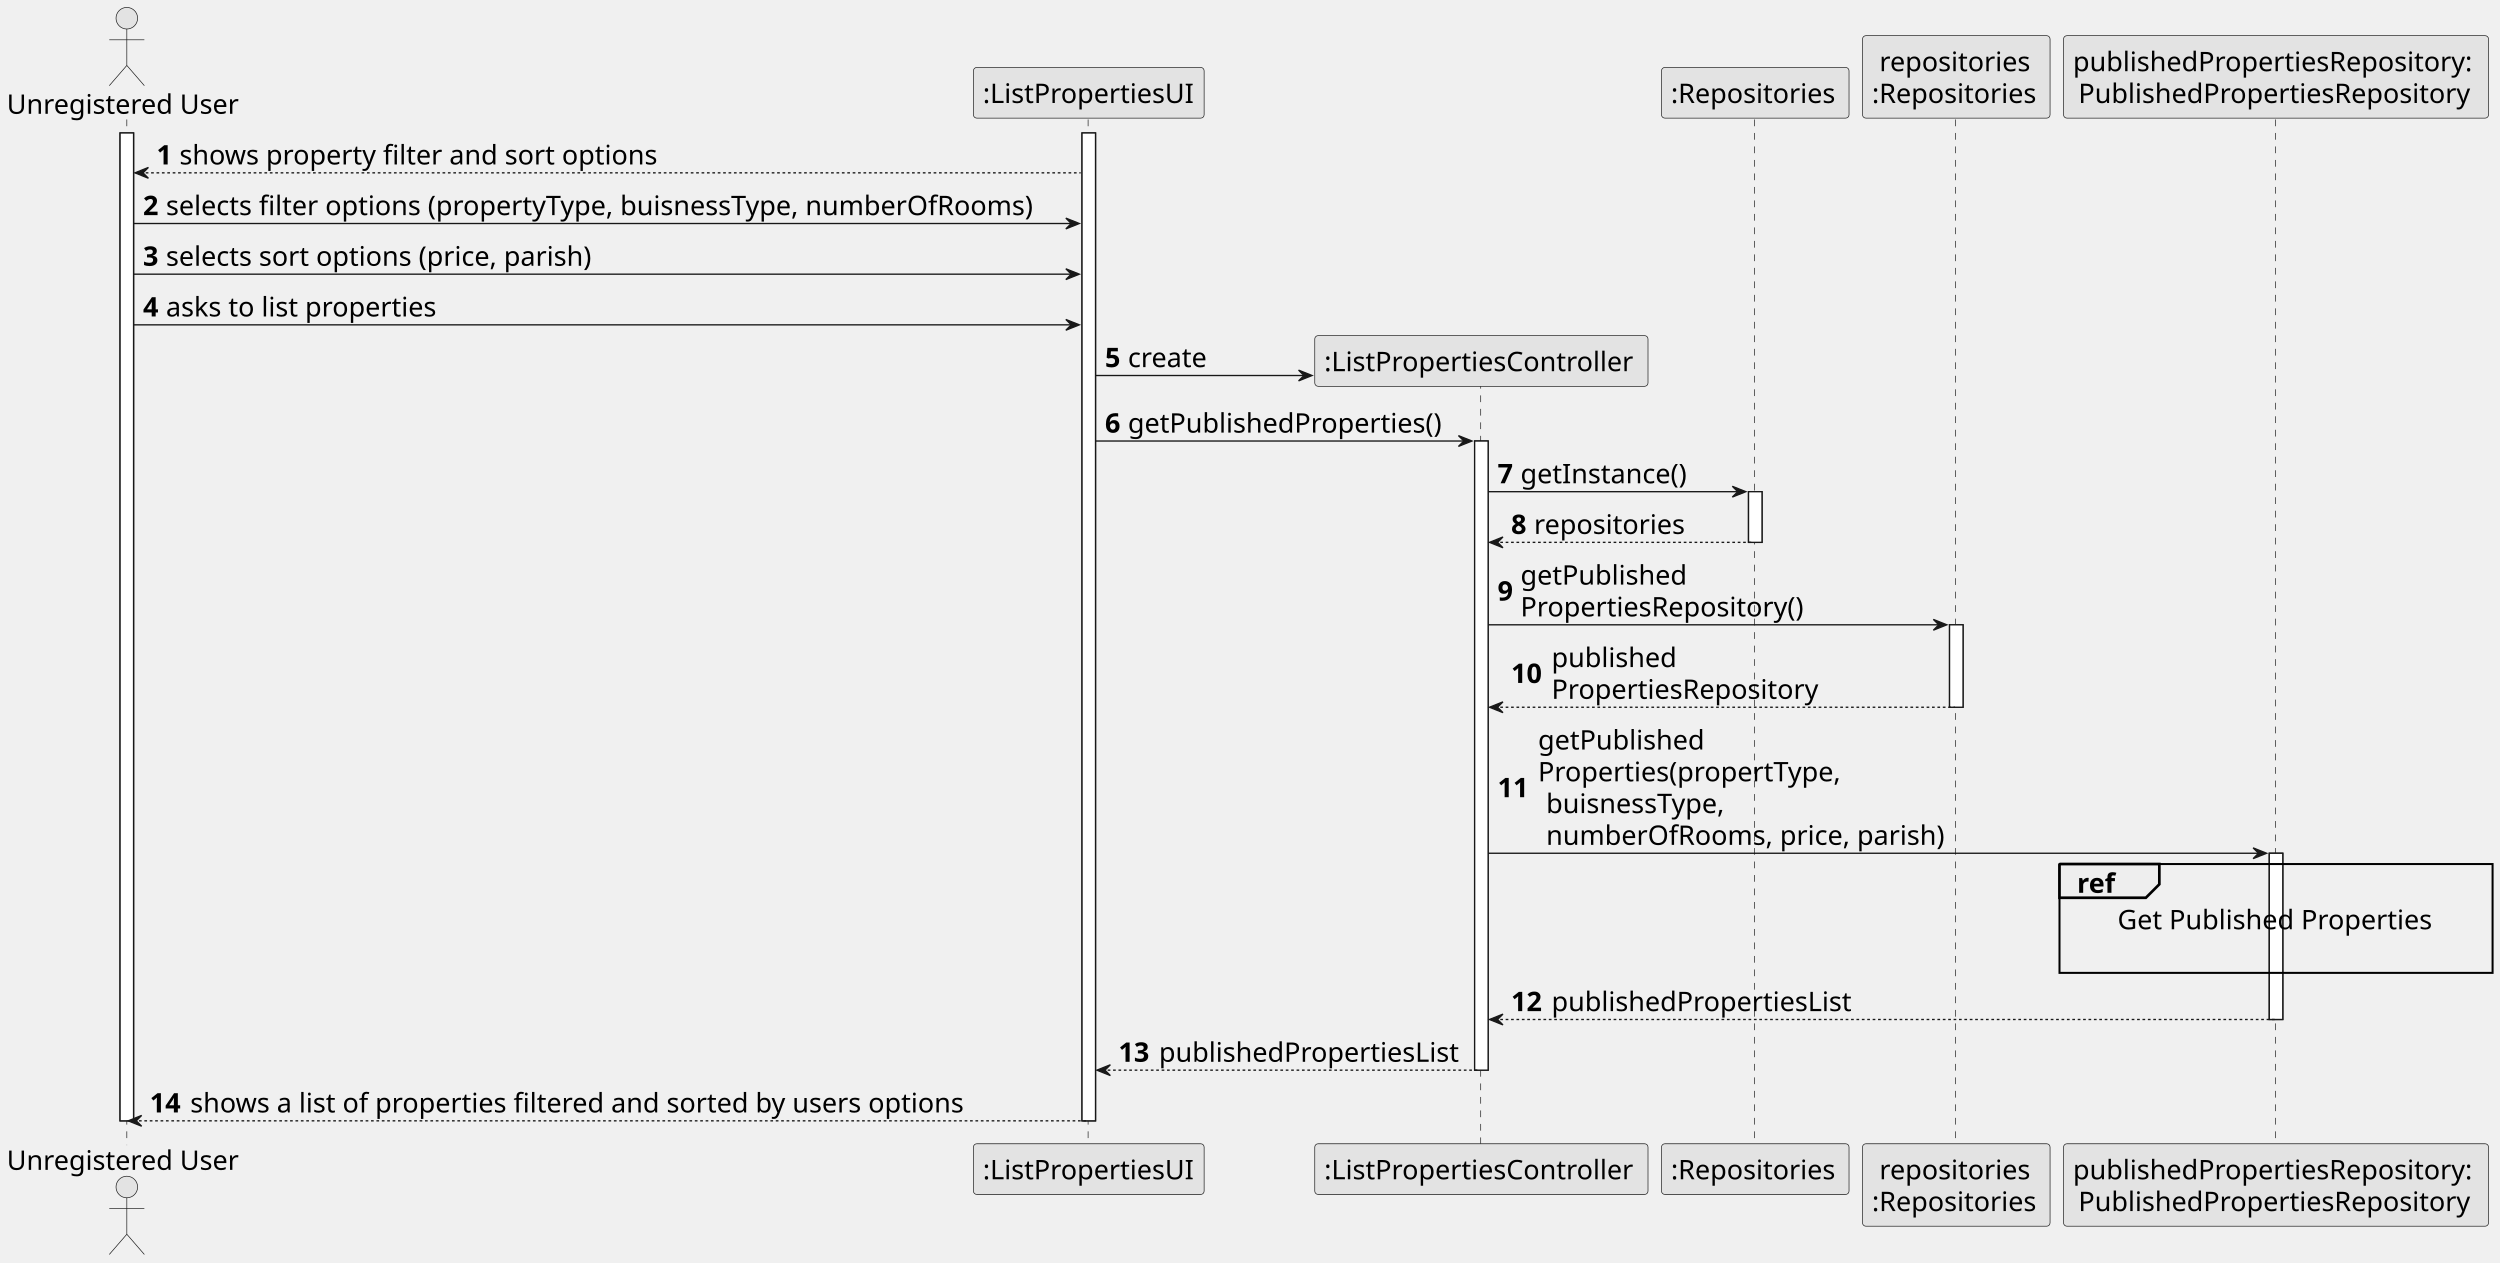
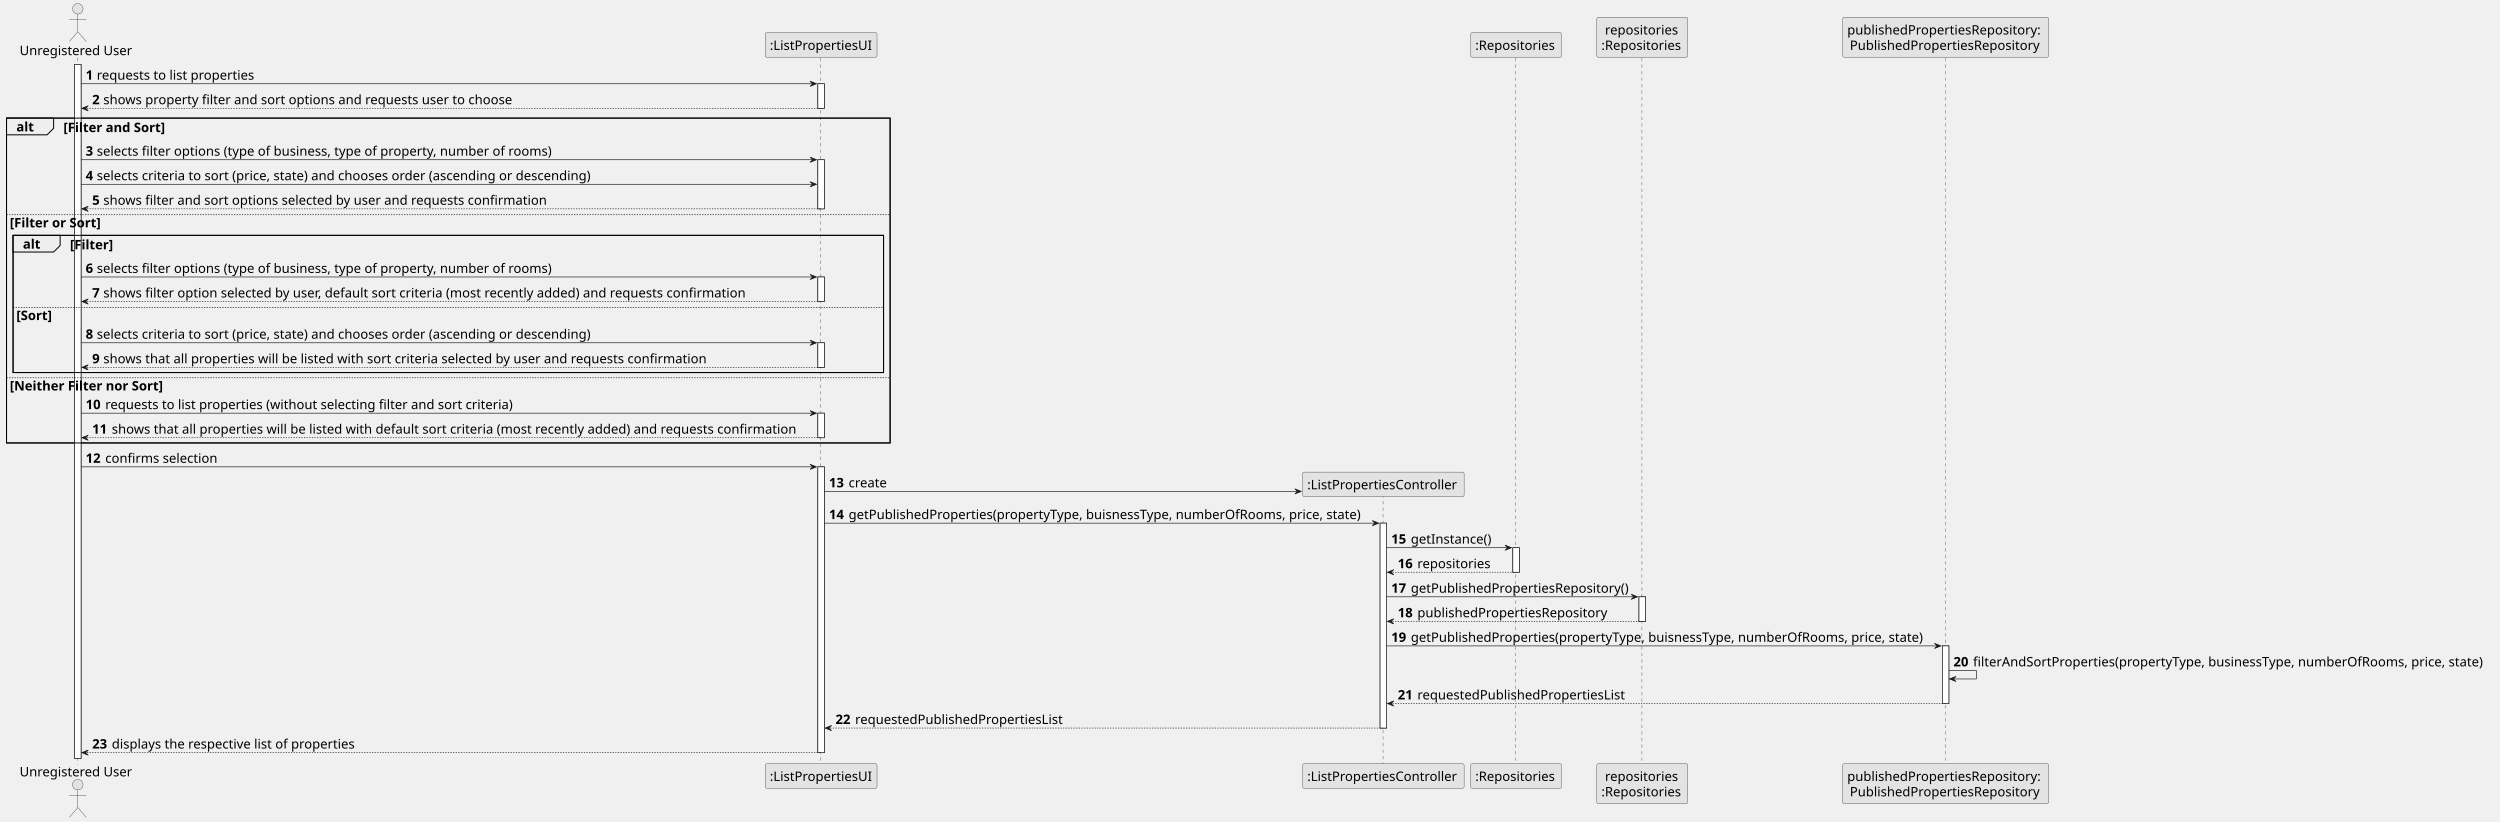
- <svg xmlns="http://www.w3.org/2000/svg" contentStyleType="text/css" height="936px" preserveAspectRatio="none" style="width:1853px;height:936px;background:#FFFFFF;" version="1.1" viewBox="0 0 1853 936" width="1853px" zoomAndPan="magnify">
+ <svg xmlns="http://www.w3.org/2000/svg" contentStyleType="text/css" height="1257px" preserveAspectRatio="none" style="width:3824px;height:1257px;background:#FFFFFF;" version="1.1" viewBox="0 0 3824 1257" width="3824px" zoomAndPan="magnify">
  <defs />
  <g>
-     <rect fill="#FFFFFF" height="732.203" style="stroke:#181818;stroke-width:1.0;" width="10" x="89" y="98.555" />
-     <rect fill="#FFFFFF" height="732.203" style="stroke:#181818;stroke-width:1.0;" width="10" x="802" y="98.555" />
-     <rect fill="#FFFFFF" height="466.32" style="stroke:#181818;stroke-width:1.0;" width="10" x="1093" y="326.883" />
-     <rect fill="#FFFFFF" height="37.555" style="stroke:#181818;stroke-width:1.0;" width="10" x="1296" y="364.438" />
-     <rect fill="#FFFFFF" height="61.109" style="stroke:#181818;stroke-width:1.0;" width="10" x="1445" y="463.102" />
-     <rect fill="#FFFFFF" height="123.219" style="stroke:#181818;stroke-width:1.0;" width="10" x="1682" y="632.43" />
-     <line style="stroke:#181818;stroke-width:0.5;stroke-dasharray:5.0,5.0;" x1="94" x2="94" y1="88.555" y2="848.758" />
-     <line style="stroke:#181818;stroke-width:0.5;stroke-dasharray:5.0,5.0;" x1="806.5" x2="806.5" y1="88.555" y2="848.758" />
-     <line style="stroke:#181818;stroke-width:0.5;stroke-dasharray:5.0,5.0;" x1="1097.5" x2="1097.5" y1="283.051" y2="848.758" />
-     <line style="stroke:#181818;stroke-width:0.5;stroke-dasharray:5.0,5.0;" x1="1300.5" x2="1300.5" y1="88.555" y2="848.758" />
-     <line style="stroke:#181818;stroke-width:0.5;stroke-dasharray:5.0,5.0;" x1="1449.5" x2="1449.5" y1="88.555" y2="848.758" />
-     <line style="stroke:#181818;stroke-width:0.5;stroke-dasharray:5.0,5.0;" x1="1686.5" x2="1686.5" y1="88.555" y2="848.758" />
-     <text fill="#000000" font-family="sans-serif" font-size="20" lengthAdjust="spacing" textLength="172" x="5" y="84.336">Unregistered User</text>
-     <ellipse cx="94" cy="13.5" fill="#E3E3E3" rx="8" ry="8" style="stroke:#181818;stroke-width:0.5;" />
-     <path d="M94,21.5 L94,48.5 M81,29.5 L107,29.5 M94,48.5 L81,63.5 M94,48.5 L107,63.5 " fill="none" style="stroke:#181818;stroke-width:0.5;" />
-     <text fill="#000000" font-family="sans-serif" font-size="20" lengthAdjust="spacing" textLength="172" x="5" y="867.094">Unregistered User</text>
-     <ellipse cx="94" cy="879.812" fill="#E3E3E3" rx="8" ry="8" style="stroke:#181818;stroke-width:0.5;" />
-     <path d="M94,887.812 L94,914.812 M81,895.812 L107,895.812 M94,914.812 L81,929.812 M94,914.812 L107,929.812 " fill="none" style="stroke:#181818;stroke-width:0.5;" />
-     <rect fill="#E3E3E3" height="37.555" rx="2.5" ry="2.5" style="stroke:#181818;stroke-width:0.5;" width="171" x="721.5" y="50" />
-     <text fill="#000000" font-family="sans-serif" font-size="20" lengthAdjust="spacing" textLength="157" x="728.5" y="76.336">:ListPropertiesUI</text>
-     <rect fill="#E3E3E3" height="37.555" rx="2.5" ry="2.5" style="stroke:#181818;stroke-width:0.5;" width="171" x="721.5" y="847.758" />
-     <text fill="#000000" font-family="sans-serif" font-size="20" lengthAdjust="spacing" textLength="157" x="728.5" y="874.094">:ListPropertiesUI</text>
-     <rect fill="#E3E3E3" height="37.555" rx="2.5" ry="2.5" style="stroke:#181818;stroke-width:0.5;" width="247" x="974.5" y="847.758" />
-     <text fill="#000000" font-family="sans-serif" font-size="20" lengthAdjust="spacing" textLength="233" x="981.5" y="874.094">:ListPropertiesController</text>
-     <rect fill="#E3E3E3" height="37.555" rx="2.5" ry="2.5" style="stroke:#181818;stroke-width:0.5;" width="139" x="1231.5" y="50" />
-     <text fill="#000000" font-family="sans-serif" font-size="20" lengthAdjust="spacing" textLength="125" x="1238.5" y="76.336">:Repositories</text>
-     <rect fill="#E3E3E3" height="37.555" rx="2.5" ry="2.5" style="stroke:#181818;stroke-width:0.5;" width="139" x="1231.5" y="847.758" />
-     <text fill="#000000" font-family="sans-serif" font-size="20" lengthAdjust="spacing" textLength="125" x="1238.5" y="874.094">:Repositories</text>
-     <rect fill="#E3E3E3" height="61.109" rx="2.5" ry="2.5" style="stroke:#181818;stroke-width:0.5;" width="139" x="1380.5" y="26.445" />
-     <text fill="#000000" font-family="sans-serif" font-size="20" lengthAdjust="spacing" textLength="114" x="1393" y="52.781">repositories</text>
-     <text fill="#000000" font-family="sans-serif" font-size="20" lengthAdjust="spacing" textLength="125" x="1387.5" y="76.336">:Repositories</text>
-     <rect fill="#E3E3E3" height="61.109" rx="2.5" ry="2.5" style="stroke:#181818;stroke-width:0.5;" width="139" x="1380.5" y="847.758" />
-     <text fill="#000000" font-family="sans-serif" font-size="20" lengthAdjust="spacing" textLength="114" x="1393" y="874.094">repositories</text>
-     <text fill="#000000" font-family="sans-serif" font-size="20" lengthAdjust="spacing" textLength="125" x="1387.5" y="897.648">:Repositories</text>
-     <rect fill="#E3E3E3" height="61.109" rx="2.5" ry="2.5" style="stroke:#181818;stroke-width:0.5;" width="315" x="1529.5" y="26.445" />
-     <text fill="#000000" font-family="sans-serif" font-size="20" lengthAdjust="spacing" textLength="301" x="1536.5" y="52.781">publishedPropertiesRepository:</text>
-     <text fill="#000000" font-family="sans-serif" font-size="20" lengthAdjust="spacing" textLength="293" x="1540.5" y="76.336">PublishedPropertiesRepository</text>
-     <rect fill="#E3E3E3" height="61.109" rx="2.5" ry="2.5" style="stroke:#181818;stroke-width:0.5;" width="315" x="1529.5" y="847.758" />
-     <text fill="#000000" font-family="sans-serif" font-size="20" lengthAdjust="spacing" textLength="301" x="1536.5" y="874.094">publishedPropertiesRepository:</text>
-     <text fill="#000000" font-family="sans-serif" font-size="20" lengthAdjust="spacing" textLength="293" x="1540.5" y="897.648">PublishedPropertiesRepository</text>
-     <rect fill="#FFFFFF" height="732.203" style="stroke:#181818;stroke-width:1.0;" width="10" x="89" y="98.555" />
-     <rect fill="#FFFFFF" height="732.203" style="stroke:#181818;stroke-width:1.0;" width="10" x="802" y="98.555" />
-     <rect fill="#FFFFFF" height="466.32" style="stroke:#181818;stroke-width:1.0;" width="10" x="1093" y="326.883" />
-     <rect fill="#FFFFFF" height="37.555" style="stroke:#181818;stroke-width:1.0;" width="10" x="1296" y="364.438" />
-     <rect fill="#FFFFFF" height="61.109" style="stroke:#181818;stroke-width:1.0;" width="10" x="1445" y="463.102" />
-     <rect fill="#FFFFFF" height="123.219" style="stroke:#181818;stroke-width:1.0;" width="10" x="1682" y="632.43" />
-     <polygon fill="#181818" points="110,124.109,100,128.109,110,132.109,106,128.109" style="stroke:#181818;stroke-width:1.0;" />
-     <line style="stroke:#181818;stroke-width:1.0;stroke-dasharray:2.0,2.0;" x1="104" x2="801" y1="128.109" y2="128.109" />
-     <text fill="#000000" font-family="sans-serif" font-size="20" font-weight="bold" lengthAdjust="spacing" textLength="13" x="116" y="121.891">1</text>
-     <text fill="#000000" font-family="sans-serif" font-size="20" lengthAdjust="spacing" textLength="361" x="133" y="121.891">shows property filter and sort options</text>
-     <polygon fill="#181818" points="790,161.664,800,165.664,790,169.664,794,165.664" style="stroke:#181818;stroke-width:1.0;" />
-     <line style="stroke:#181818;stroke-width:1.0;" x1="99" x2="796" y1="165.664" y2="165.664" />
-     <text fill="#000000" font-family="sans-serif" font-size="20" font-weight="bold" lengthAdjust="spacing" textLength="13" x="106" y="159.445">2</text>
-     <text fill="#000000" font-family="sans-serif" font-size="20" lengthAdjust="spacing" textLength="662" x="123" y="159.445">selects filter options (propertyType, buisnessType, numberOfRooms)</text>
-     <polygon fill="#181818" points="790,199.219,800,203.219,790,207.219,794,203.219" style="stroke:#181818;stroke-width:1.0;" />
-     <line style="stroke:#181818;stroke-width:1.0;" x1="99" x2="796" y1="203.219" y2="203.219" />
-     <text fill="#000000" font-family="sans-serif" font-size="20" font-weight="bold" lengthAdjust="spacing" textLength="13" x="106" y="197">3</text>
-     <text fill="#000000" font-family="sans-serif" font-size="20" lengthAdjust="spacing" textLength="326" x="123" y="197">selects sort options (price, parish)</text>
-     <polygon fill="#181818" points="790,236.773,800,240.773,790,244.773,794,240.773" style="stroke:#181818;stroke-width:1.0;" />
-     <line style="stroke:#181818;stroke-width:1.0;" x1="99" x2="796" y1="240.773" y2="240.773" />
-     <text fill="#000000" font-family="sans-serif" font-size="20" font-weight="bold" lengthAdjust="spacing" textLength="13" x="106" y="234.555">4</text>
-     <text fill="#000000" font-family="sans-serif" font-size="20" lengthAdjust="spacing" textLength="208" x="123" y="234.555">asks to list properties</text>
-     <polygon fill="#181818" points="962.5,274.328,972.5,278.328,962.5,282.328,966.5,278.328" style="stroke:#181818;stroke-width:1.0;" />
-     <line style="stroke:#181818;stroke-width:1.0;" x1="812" x2="968.5" y1="278.328" y2="278.328" />
-     <text fill="#000000" font-family="sans-serif" font-size="20" font-weight="bold" lengthAdjust="spacing" textLength="13" x="819" y="272.109">5</text>
-     <text fill="#000000" font-family="sans-serif" font-size="20" lengthAdjust="spacing" textLength="58" x="836" y="272.109">create</text>
-     <rect fill="#E3E3E3" height="37.555" rx="2.5" ry="2.5" style="stroke:#181818;stroke-width:0.5;" width="247" x="974.5" y="248.773" />
-     <text fill="#000000" font-family="sans-serif" font-size="20" lengthAdjust="spacing" textLength="233" x="981.5" y="275.109">:ListPropertiesController</text>
-     <polygon fill="#181818" points="1081,322.883,1091,326.883,1081,330.883,1085,326.883" style="stroke:#181818;stroke-width:1.0;" />
-     <line style="stroke:#181818;stroke-width:1.0;" x1="812" x2="1087" y1="326.883" y2="326.883" />
-     <text fill="#000000" font-family="sans-serif" font-size="20" font-weight="bold" lengthAdjust="spacing" textLength="13" x="819" y="320.664">6</text>
-     <text fill="#000000" font-family="sans-serif" font-size="20" lengthAdjust="spacing" textLength="235" x="836" y="320.664">getPublishedProperties()</text>
-     <polygon fill="#181818" points="1284,360.438,1294,364.438,1284,368.438,1288,364.438" style="stroke:#181818;stroke-width:1.0;" />
-     <line style="stroke:#181818;stroke-width:1.0;" x1="1103" x2="1290" y1="364.438" y2="364.438" />
-     <text fill="#000000" font-family="sans-serif" font-size="20" font-weight="bold" lengthAdjust="spacing" textLength="13" x="1110" y="358.219">7</text>
-     <text fill="#000000" font-family="sans-serif" font-size="20" lengthAdjust="spacing" textLength="123" x="1127" y="358.219">getInstance()</text>
-     <polygon fill="#181818" points="1114,397.992,1104,401.992,1114,405.992,1110,401.992" style="stroke:#181818;stroke-width:1.0;" />
-     <line style="stroke:#181818;stroke-width:1.0;stroke-dasharray:2.0,2.0;" x1="1108" x2="1300" y1="401.992" y2="401.992" />
-     <text fill="#000000" font-family="sans-serif" font-size="20" font-weight="bold" lengthAdjust="spacing" textLength="13" x="1120" y="395.773">8</text>
-     <text fill="#000000" font-family="sans-serif" font-size="20" lengthAdjust="spacing" textLength="114" x="1137" y="395.773">repositories</text>
-     <polygon fill="#181818" points="1433,459.102,1443,463.102,1433,467.102,1437,463.102" style="stroke:#181818;stroke-width:1.0;" />
-     <line style="stroke:#181818;stroke-width:1.0;" x1="1103" x2="1439" y1="463.102" y2="463.102" />
-     <text fill="#000000" font-family="sans-serif" font-size="20" font-weight="bold" lengthAdjust="spacing" textLength="13" x="1110" y="445.106">9</text>
-     <text fill="#000000" font-family="sans-serif" font-size="20" lengthAdjust="spacing" textLength="124" x="1127" y="433.328">getPublished</text>
-     <text fill="#000000" font-family="sans-serif" font-size="20" lengthAdjust="spacing" textLength="213" x="1127" y="456.883">PropertiesRepository()</text>
-     <polygon fill="#181818" points="1114,520.211,1104,524.211,1114,528.211,1110,524.211" style="stroke:#181818;stroke-width:1.0;" />
-     <line style="stroke:#181818;stroke-width:1.0;stroke-dasharray:2.0,2.0;" x1="1108" x2="1449" y1="524.211" y2="524.211" />
-     <text fill="#000000" font-family="sans-serif" font-size="20" font-weight="bold" lengthAdjust="spacing" textLength="26" x="1120" y="506.215">10</text>
-     <text fill="#000000" font-family="sans-serif" font-size="20" lengthAdjust="spacing" textLength="96" x="1150" y="494.438">published</text>
-     <text fill="#000000" font-family="sans-serif" font-size="20" lengthAdjust="spacing" textLength="199" x="1150" y="517.992">PropertiesRepository</text>
-     <polygon fill="#181818" points="1670,628.43,1680,632.43,1670,636.43,1674,632.43" style="stroke:#181818;stroke-width:1.0;" />
-     <line style="stroke:#181818;stroke-width:1.0;" x1="1103" x2="1676" y1="632.43" y2="632.43" />
-     <text fill="#000000" font-family="sans-serif" font-size="20" font-weight="bold" lengthAdjust="spacing" textLength="26" x="1110" y="590.879">11</text>
-     <text fill="#000000" font-family="sans-serif" font-size="20" lengthAdjust="spacing" textLength="124" x="1140" y="555.547">getPublished</text>
-     <text fill="#000000" font-family="sans-serif" font-size="20" lengthAdjust="spacing" textLength="229" x="1140" y="579.102">Properties(propertType,</text>
-     <text fill="#000000" font-family="sans-serif" font-size="20" lengthAdjust="spacing" textLength="137" x="1146" y="602.656">buisnessType,</text>
-     <text fill="#000000" font-family="sans-serif" font-size="20" lengthAdjust="spacing" textLength="303" x="1146" y="626.211">numberOfRooms, price, parish)</text>
-     <rect fill="none" height="80.664" style="stroke:#000000;stroke-width:1.5;" width="321" x="1526.5" y="640.43" />
-     <path d="M1526.5,640.43 L1600.5,640.43 L1600.5,655.43 L1590.5,665.43 L1526.5,665.43 L1526.5,640.43 " fill="#EEEEEE" style="stroke:#000000;stroke-width:2.0;" />
-     <text fill="#000000" font-family="sans-serif" font-size="20" font-weight="bold" lengthAdjust="spacing" textLength="29" x="1539.5" y="661.766">ref</text>
-     <text fill="#000000" font-family="sans-serif" font-size="20" lengthAdjust="spacing" textLength="235" x="1569.5" y="688.766">Get Published Properties</text>
-     <text fill="#000000" font-family="sans-serif" font-size="20" lengthAdjust="spacing" textLength="6" x="1684" y="712.32"> </text>
-     <polygon fill="#181818" points="1114,751.648,1104,755.648,1114,759.648,1110,755.648" style="stroke:#181818;stroke-width:1.0;" />
-     <line style="stroke:#181818;stroke-width:1.0;stroke-dasharray:2.0,2.0;" x1="1108" x2="1686" y1="755.648" y2="755.648" />
-     <text fill="#000000" font-family="sans-serif" font-size="20" font-weight="bold" lengthAdjust="spacing" textLength="26" x="1120" y="749.43">12</text>
-     <text fill="#000000" font-family="sans-serif" font-size="20" lengthAdjust="spacing" textLength="227" x="1150" y="749.43">publishedPropertiesList</text>
-     <polygon fill="#181818" points="823,789.203,813,793.203,823,797.203,819,793.203" style="stroke:#181818;stroke-width:1.0;" />
-     <line style="stroke:#181818;stroke-width:1.0;stroke-dasharray:2.0,2.0;" x1="817" x2="1097" y1="793.203" y2="793.203" />
-     <text fill="#000000" font-family="sans-serif" font-size="20" font-weight="bold" lengthAdjust="spacing" textLength="26" x="829" y="786.984">13</text>
-     <text fill="#000000" font-family="sans-serif" font-size="20" lengthAdjust="spacing" textLength="227" x="859" y="786.984">publishedPropertiesList</text>
-     <polygon fill="#181818" points="105,826.758,95,830.758,105,834.758,101,830.758" style="stroke:#181818;stroke-width:1.0;" />
-     <line style="stroke:#181818;stroke-width:1.0;stroke-dasharray:2.0,2.0;" x1="99" x2="806" y1="830.758" y2="830.758" />
-     <text fill="#000000" font-family="sans-serif" font-size="20" font-weight="bold" lengthAdjust="spacing" textLength="26" x="111" y="824.539">14</text>
-     <text fill="#000000" font-family="sans-serif" font-size="20" lengthAdjust="spacing" textLength="589" x="141" y="824.539">shows a list of properties filtered and sorted by users options</text>
+     <rect fill="#FFFFFF" height="1061.641" style="stroke:#181818;stroke-width:1.0;" width="10" x="114" y="98.555" />
+     <rect fill="#FFFFFF" height="37.555" style="stroke:#181818;stroke-width:1.0;" width="10" x="1251" y="128.109" />
+     <rect fill="#FFFFFF" height="75.109" style="stroke:#181818;stroke-width:1.0;" width="10" x="1251" y="244.328" />
+     <rect fill="#FFFFFF" height="37.555" style="stroke:#181818;stroke-width:1.0;" width="10" x="1251" y="423.656" />
+     <rect fill="#FFFFFF" height="37.555" style="stroke:#181818;stroke-width:1.0;" width="10" x="1251" y="524.32" />
+     <rect fill="#FFFFFF" height="37.555" style="stroke:#181818;stroke-width:1.0;" width="10" x="1251" y="631.984" />
+     <rect fill="#FFFFFF" height="437.102" style="stroke:#181818;stroke-width:1.0;" width="10" x="1251" y="714.094" />
+     <rect fill="#FFFFFF" height="313.438" style="stroke:#181818;stroke-width:1.0;" width="10" x="2111" y="800.203" />
+     <rect fill="#FFFFFF" height="37.555" style="stroke:#181818;stroke-width:1.0;" width="10" x="2314" y="837.758" />
+     <rect fill="#FFFFFF" height="37.555" style="stroke:#181818;stroke-width:1.0;" width="10" x="2507" y="912.867" />
+     <rect fill="#FFFFFF" height="88.109" style="stroke:#181818;stroke-width:1.0;" width="10" x="2971" y="987.977" />
+     <rect fill="none" height="496.875" style="stroke:#000000;stroke-width:1.5;" width="1351.5" x="10" y="180.664" />
+     <rect fill="none" height="209.883" style="stroke:#000000;stroke-width:1.5;" width="1331.5" x="20" y="359.992" />
+     <line style="stroke:#181818;stroke-width:0.5;stroke-dasharray:5.0,5.0;" x1="119" x2="119" y1="88.555" y2="1169.195" />
+     <line style="stroke:#181818;stroke-width:0.5;stroke-dasharray:5.0,5.0;" x1="1255.5" x2="1255.5" y1="88.555" y2="1169.195" />
+     <line style="stroke:#181818;stroke-width:0.5;stroke-dasharray:5.0,5.0;" x1="2115.5" x2="2115.5" y1="756.371" y2="1169.195" />
+     <line style="stroke:#181818;stroke-width:0.5;stroke-dasharray:5.0,5.0;" x1="2318.5" x2="2318.5" y1="88.555" y2="1169.195" />
+     <line style="stroke:#181818;stroke-width:0.5;stroke-dasharray:5.0,5.0;" x1="2511.5" x2="2511.5" y1="88.555" y2="1169.195" />
+     <line style="stroke:#181818;stroke-width:0.5;stroke-dasharray:5.0,5.0;" x1="2975.5" x2="2975.5" y1="88.555" y2="1169.195" />
+     <text fill="#000000" font-family="sans-serif" font-size="20" lengthAdjust="spacing" textLength="172" x="30" y="84.336">Unregistered User</text>
+     <ellipse cx="119" cy="13.5" fill="#E3E3E3" rx="8" ry="8" style="stroke:#181818;stroke-width:0.5;" />
+     <path d="M119,21.5 L119,48.5 M106,29.5 L132,29.5 M119,48.5 L106,63.5 M119,48.5 L132,63.5 " fill="none" style="stroke:#181818;stroke-width:0.5;" />
+     <text fill="#000000" font-family="sans-serif" font-size="20" lengthAdjust="spacing" textLength="172" x="30" y="1187.531">Unregistered User</text>
+     <ellipse cx="119" cy="1200.25" fill="#E3E3E3" rx="8" ry="8" style="stroke:#181818;stroke-width:0.5;" />
+     <path d="M119,1208.25 L119,1235.25 M106,1216.25 L132,1216.25 M119,1235.25 L106,1250.25 M119,1235.25 L132,1250.25 " fill="none" style="stroke:#181818;stroke-width:0.5;" />
+     <rect fill="#E3E3E3" height="37.555" rx="2.5" ry="2.5" style="stroke:#181818;stroke-width:0.5;" width="171" x="1170.5" y="50" />
+     <text fill="#000000" font-family="sans-serif" font-size="20" lengthAdjust="spacing" textLength="157" x="1177.5" y="76.336">:ListPropertiesUI</text>
+     <rect fill="#E3E3E3" height="37.555" rx="2.5" ry="2.5" style="stroke:#181818;stroke-width:0.5;" width="171" x="1170.5" y="1168.195" />
+     <text fill="#000000" font-family="sans-serif" font-size="20" lengthAdjust="spacing" textLength="157" x="1177.5" y="1194.531">:ListPropertiesUI</text>
+     <rect fill="#E3E3E3" height="37.555" rx="2.5" ry="2.5" style="stroke:#181818;stroke-width:0.5;" width="247" x="1992.5" y="1168.195" />
+     <text fill="#000000" font-family="sans-serif" font-size="20" lengthAdjust="spacing" textLength="233" x="1999.5" y="1194.531">:ListPropertiesController</text>
+     <rect fill="#E3E3E3" height="37.555" rx="2.5" ry="2.5" style="stroke:#181818;stroke-width:0.5;" width="139" x="2249.5" y="50" />
+     <text fill="#000000" font-family="sans-serif" font-size="20" lengthAdjust="spacing" textLength="125" x="2256.5" y="76.336">:Repositories</text>
+     <rect fill="#E3E3E3" height="37.555" rx="2.5" ry="2.5" style="stroke:#181818;stroke-width:0.5;" width="139" x="2249.5" y="1168.195" />
+     <text fill="#000000" font-family="sans-serif" font-size="20" lengthAdjust="spacing" textLength="125" x="2256.5" y="1194.531">:Repositories</text>
+     <rect fill="#E3E3E3" height="61.109" rx="2.5" ry="2.5" style="stroke:#181818;stroke-width:0.5;" width="139" x="2442.5" y="26.445" />
+     <text fill="#000000" font-family="sans-serif" font-size="20" lengthAdjust="spacing" textLength="114" x="2455" y="52.781">repositories</text>
+     <text fill="#000000" font-family="sans-serif" font-size="20" lengthAdjust="spacing" textLength="125" x="2449.5" y="76.336">:Repositories</text>
+     <rect fill="#E3E3E3" height="61.109" rx="2.5" ry="2.5" style="stroke:#181818;stroke-width:0.5;" width="139" x="2442.5" y="1168.195" />
+     <text fill="#000000" font-family="sans-serif" font-size="20" lengthAdjust="spacing" textLength="114" x="2455" y="1194.531">repositories</text>
+     <text fill="#000000" font-family="sans-serif" font-size="20" lengthAdjust="spacing" textLength="125" x="2449.5" y="1218.086">:Repositories</text>
+     <rect fill="#E3E3E3" height="61.109" rx="2.5" ry="2.5" style="stroke:#181818;stroke-width:0.5;" width="315" x="2818.5" y="26.445" />
+     <text fill="#000000" font-family="sans-serif" font-size="20" lengthAdjust="spacing" textLength="301" x="2825.5" y="52.781">publishedPropertiesRepository:</text>
+     <text fill="#000000" font-family="sans-serif" font-size="20" lengthAdjust="spacing" textLength="293" x="2829.5" y="76.336">PublishedPropertiesRepository</text>
+     <rect fill="#E3E3E3" height="61.109" rx="2.5" ry="2.5" style="stroke:#181818;stroke-width:0.5;" width="315" x="2818.5" y="1168.195" />
+     <text fill="#000000" font-family="sans-serif" font-size="20" lengthAdjust="spacing" textLength="301" x="2825.5" y="1194.531">publishedPropertiesRepository:</text>
+     <text fill="#000000" font-family="sans-serif" font-size="20" lengthAdjust="spacing" textLength="293" x="2829.5" y="1218.086">PublishedPropertiesRepository</text>
+     <rect fill="#FFFFFF" height="1061.641" style="stroke:#181818;stroke-width:1.0;" width="10" x="114" y="98.555" />
+     <rect fill="#FFFFFF" height="37.555" style="stroke:#181818;stroke-width:1.0;" width="10" x="1251" y="128.109" />
+     <rect fill="#FFFFFF" height="75.109" style="stroke:#181818;stroke-width:1.0;" width="10" x="1251" y="244.328" />
+     <rect fill="#FFFFFF" height="37.555" style="stroke:#181818;stroke-width:1.0;" width="10" x="1251" y="423.656" />
+     <rect fill="#FFFFFF" height="37.555" style="stroke:#181818;stroke-width:1.0;" width="10" x="1251" y="524.32" />
+     <rect fill="#FFFFFF" height="37.555" style="stroke:#181818;stroke-width:1.0;" width="10" x="1251" y="631.984" />
+     <rect fill="#FFFFFF" height="437.102" style="stroke:#181818;stroke-width:1.0;" width="10" x="1251" y="714.094" />
+     <rect fill="#FFFFFF" height="313.438" style="stroke:#181818;stroke-width:1.0;" width="10" x="2111" y="800.203" />
+     <rect fill="#FFFFFF" height="37.555" style="stroke:#181818;stroke-width:1.0;" width="10" x="2314" y="837.758" />
+     <rect fill="#FFFFFF" height="37.555" style="stroke:#181818;stroke-width:1.0;" width="10" x="2507" y="912.867" />
+     <rect fill="#FFFFFF" height="88.109" style="stroke:#181818;stroke-width:1.0;" width="10" x="2971" y="987.977" />
+     <polygon fill="#181818" points="1239,124.109,1249,128.109,1239,132.109,1243,128.109" style="stroke:#181818;stroke-width:1.0;" />
+     <line style="stroke:#181818;stroke-width:1.0;" x1="124" x2="1245" y1="128.109" y2="128.109" />
+     <text fill="#000000" font-family="sans-serif" font-size="20" font-weight="bold" lengthAdjust="spacing" textLength="13" x="131" y="121.891">1</text>
+     <text fill="#000000" font-family="sans-serif" font-size="20" lengthAdjust="spacing" textLength="247" x="148" y="121.891">requests to list properties</text>
+     <polygon fill="#181818" points="135,161.664,125,165.664,135,169.664,131,165.664" style="stroke:#181818;stroke-width:1.0;" />
+     <line style="stroke:#181818;stroke-width:1.0;stroke-dasharray:2.0,2.0;" x1="129" x2="1255" y1="165.664" y2="165.664" />
+     <text fill="#000000" font-family="sans-serif" font-size="20" font-weight="bold" lengthAdjust="spacing" textLength="13" x="141" y="159.445">2</text>
+     <text fill="#000000" font-family="sans-serif" font-size="20" lengthAdjust="spacing" textLength="636" x="158" y="159.445">shows property filter and sort options and requests user to choose</text>
+     <path d="M10,180.664 L82,180.664 L82,196.219 L72,206.219 L10,206.219 L10,180.664 " fill="#EEEEEE" style="stroke:#000000;stroke-width:1.5;" />
+     <rect fill="none" height="496.875" style="stroke:#000000;stroke-width:1.5;" width="1351.5" x="10" y="180.664" />
+     <text fill="#000000" font-family="sans-serif" font-size="20" font-weight="bold" lengthAdjust="spacing" textLength="27" x="25" y="201">alt</text>
+     <text fill="#000000" font-family="sans-serif" font-size="20" font-weight="bold" lengthAdjust="spacing" textLength="161" x="97" y="202">[Filter and Sort]</text>
+     <polygon fill="#181818" points="1239,240.328,1249,244.328,1239,248.328,1243,244.328" style="stroke:#181818;stroke-width:1.0;" />
+     <line style="stroke:#181818;stroke-width:1.0;" x1="124" x2="1245" y1="244.328" y2="244.328" />
+     <text fill="#000000" font-family="sans-serif" font-size="20" font-weight="bold" lengthAdjust="spacing" textLength="13" x="131" y="238.109">3</text>
+     <text fill="#000000" font-family="sans-serif" font-size="20" lengthAdjust="spacing" textLength="715" x="148" y="238.109">selects filter options (type of business, type of property, number of rooms)</text>
+     <polygon fill="#181818" points="1239,277.883,1249,281.883,1239,285.883,1243,281.883" style="stroke:#181818;stroke-width:1.0;" />
+     <line style="stroke:#181818;stroke-width:1.0;" x1="124" x2="1245" y1="281.883" y2="281.883" />
+     <text fill="#000000" font-family="sans-serif" font-size="20" font-weight="bold" lengthAdjust="spacing" textLength="13" x="131" y="275.664">4</text>
+     <text fill="#000000" font-family="sans-serif" font-size="20" lengthAdjust="spacing" textLength="774" x="148" y="275.664">selects criteria to sort (price, state) and chooses order (ascending or descending)</text>
+     <polygon fill="#181818" points="135,315.438,125,319.438,135,323.438,131,319.438" style="stroke:#181818;stroke-width:1.0;" />
+     <line style="stroke:#181818;stroke-width:1.0;stroke-dasharray:2.0,2.0;" x1="129" x2="1255" y1="319.438" y2="319.438" />
+     <text fill="#000000" font-family="sans-serif" font-size="20" font-weight="bold" lengthAdjust="spacing" textLength="13" x="141" y="313.219">5</text>
+     <text fill="#000000" font-family="sans-serif" font-size="20" lengthAdjust="spacing" textLength="692" x="158" y="313.219">shows filter and sort options selected by user and requests confirmation</text>
+     <line style="stroke:#000000;stroke-width:1.0;stroke-dasharray:2.0,2.0;" x1="10" x2="1361.5" y1="328.438" y2="328.438" />
+     <text fill="#000000" font-family="sans-serif" font-size="20" font-weight="bold" lengthAdjust="spacing" textLength="145" x="15" y="347.773">[Filter or Sort]</text>
+     <path d="M20,359.992 L92,359.992 L92,375.547 L82,385.547 L20,385.547 L20,359.992 " fill="#EEEEEE" style="stroke:#000000;stroke-width:1.5;" />
+     <rect fill="none" height="209.883" style="stroke:#000000;stroke-width:1.5;" width="1331.5" x="20" y="359.992" />
+     <text fill="#000000" font-family="sans-serif" font-size="20" font-weight="bold" lengthAdjust="spacing" textLength="27" x="35" y="380.328">alt</text>
+     <text fill="#000000" font-family="sans-serif" font-size="20" font-weight="bold" lengthAdjust="spacing" textLength="68" x="107" y="381.328">[Filter]</text>
+     <polygon fill="#181818" points="1239,419.656,1249,423.656,1239,427.656,1243,423.656" style="stroke:#181818;stroke-width:1.0;" />
+     <line style="stroke:#181818;stroke-width:1.0;" x1="124" x2="1245" y1="423.656" y2="423.656" />
+     <text fill="#000000" font-family="sans-serif" font-size="20" font-weight="bold" lengthAdjust="spacing" textLength="13" x="131" y="417.438">6</text>
+     <text fill="#000000" font-family="sans-serif" font-size="20" lengthAdjust="spacing" textLength="715" x="148" y="417.438">selects filter options (type of business, type of property, number of rooms)</text>
+     <polygon fill="#181818" points="135,457.211,125,461.211,135,465.211,131,461.211" style="stroke:#181818;stroke-width:1.0;" />
+     <line style="stroke:#181818;stroke-width:1.0;stroke-dasharray:2.0,2.0;" x1="129" x2="1255" y1="461.211" y2="461.211" />
+     <text fill="#000000" font-family="sans-serif" font-size="20" font-weight="bold" lengthAdjust="spacing" textLength="13" x="141" y="454.992">7</text>
+     <text fill="#000000" font-family="sans-serif" font-size="20" lengthAdjust="spacing" textLength="1008" x="158" y="454.992">shows filter option selected by user, default sort criteria (most recently added) and requests confirmation</text>
+     <line style="stroke:#000000;stroke-width:1.0;stroke-dasharray:2.0,2.0;" x1="20" x2="1351.5" y1="470.211" y2="470.211" />
+     <text fill="#000000" font-family="sans-serif" font-size="20" font-weight="bold" lengthAdjust="spacing" textLength="55" x="25" y="489.547">[Sort]</text>
+     <polygon fill="#181818" points="1239,520.32,1249,524.32,1239,528.32,1243,524.32" style="stroke:#181818;stroke-width:1.0;" />
+     <line style="stroke:#181818;stroke-width:1.0;" x1="124" x2="1245" y1="524.32" y2="524.32" />
+     <text fill="#000000" font-family="sans-serif" font-size="20" font-weight="bold" lengthAdjust="spacing" textLength="13" x="131" y="518.102">8</text>
+     <text fill="#000000" font-family="sans-serif" font-size="20" lengthAdjust="spacing" textLength="774" x="148" y="518.102">selects criteria to sort (price, state) and chooses order (ascending or descending)</text>
+     <polygon fill="#181818" points="135,557.875,125,561.875,135,565.875,131,561.875" style="stroke:#181818;stroke-width:1.0;" />
+     <line style="stroke:#181818;stroke-width:1.0;stroke-dasharray:2.0,2.0;" x1="129" x2="1255" y1="561.875" y2="561.875" />
+     <text fill="#000000" font-family="sans-serif" font-size="20" font-weight="bold" lengthAdjust="spacing" textLength="13" x="141" y="555.656">9</text>
+     <text fill="#000000" font-family="sans-serif" font-size="20" lengthAdjust="spacing" textLength="945" x="158" y="555.656">shows that all properties will be listed with sort criteria selected by user and requests confirmation</text>
+     <line style="stroke:#000000;stroke-width:1.0;stroke-dasharray:2.0,2.0;" x1="10" x2="1361.5" y1="577.875" y2="577.875" />
+     <text fill="#000000" font-family="sans-serif" font-size="20" font-weight="bold" lengthAdjust="spacing" textLength="241" x="15" y="597.211">[Neither Filter nor Sort]</text>
+     <polygon fill="#181818" points="1239,627.984,1249,631.984,1239,635.984,1243,631.984" style="stroke:#181818;stroke-width:1.0;" />
+     <line style="stroke:#181818;stroke-width:1.0;" x1="124" x2="1245" y1="631.984" y2="631.984" />
+     <text fill="#000000" font-family="sans-serif" font-size="20" font-weight="bold" lengthAdjust="spacing" textLength="26" x="131" y="625.766">10</text>
+     <text fill="#000000" font-family="sans-serif" font-size="20" lengthAdjust="spacing" textLength="638" x="161" y="625.766">requests to list properties (without selecting filter and sort criteria)</text>
+     <polygon fill="#181818" points="135,665.539,125,669.539,135,673.539,131,669.539" style="stroke:#181818;stroke-width:1.0;" />
+     <line style="stroke:#181818;stroke-width:1.0;stroke-dasharray:2.0,2.0;" x1="129" x2="1255" y1="669.539" y2="669.539" />
+     <text fill="#000000" font-family="sans-serif" font-size="20" font-weight="bold" lengthAdjust="spacing" textLength="26" x="141" y="663.32">11</text>
+     <text fill="#000000" font-family="sans-serif" font-size="20" lengthAdjust="spacing" textLength="1073" x="171" y="663.32">shows that all properties will be listed with default sort criteria (most recently added) and requests confirmation</text>
+     <polygon fill="#181818" points="1239,710.094,1249,714.094,1239,718.094,1243,714.094" style="stroke:#181818;stroke-width:1.0;" />
+     <line style="stroke:#181818;stroke-width:1.0;" x1="124" x2="1245" y1="714.094" y2="714.094" />
+     <text fill="#000000" font-family="sans-serif" font-size="20" font-weight="bold" lengthAdjust="spacing" textLength="26" x="131" y="707.875">12</text>
+     <text fill="#000000" font-family="sans-serif" font-size="20" lengthAdjust="spacing" textLength="175" x="161" y="707.875">confirms selection</text>
+     <polygon fill="#181818" points="1980.5,747.648,1990.5,751.648,1980.5,755.648,1984.5,751.648" style="stroke:#181818;stroke-width:1.0;" />
+     <line style="stroke:#181818;stroke-width:1.0;" x1="1261" x2="1986.5" y1="751.648" y2="751.648" />
+     <text fill="#000000" font-family="sans-serif" font-size="20" font-weight="bold" lengthAdjust="spacing" textLength="26" x="1268" y="745.43">13</text>
+     <text fill="#000000" font-family="sans-serif" font-size="20" lengthAdjust="spacing" textLength="58" x="1298" y="745.43">create</text>
+     <rect fill="#E3E3E3" height="37.555" rx="2.5" ry="2.5" style="stroke:#181818;stroke-width:0.5;" width="247" x="1992.5" y="722.094" />
+     <text fill="#000000" font-family="sans-serif" font-size="20" lengthAdjust="spacing" textLength="233" x="1999.5" y="748.43">:ListPropertiesController</text>
+     <polygon fill="#181818" points="2099,796.203,2109,800.203,2099,804.203,2103,800.203" style="stroke:#181818;stroke-width:1.0;" />
+     <line style="stroke:#181818;stroke-width:1.0;" x1="1261" x2="2105" y1="800.203" y2="800.203" />
+     <text fill="#000000" font-family="sans-serif" font-size="20" font-weight="bold" lengthAdjust="spacing" textLength="26" x="1268" y="793.984">14</text>
+     <text fill="#000000" font-family="sans-serif" font-size="20" lengthAdjust="spacing" textLength="801" x="1298" y="793.984">getPublishedProperties(propertyType, buisnessType, numberOfRooms, price, state)</text>
+     <polygon fill="#181818" points="2302,833.758,2312,837.758,2302,841.758,2306,837.758" style="stroke:#181818;stroke-width:1.0;" />
+     <line style="stroke:#181818;stroke-width:1.0;" x1="2121" x2="2308" y1="837.758" y2="837.758" />
+     <text fill="#000000" font-family="sans-serif" font-size="20" font-weight="bold" lengthAdjust="spacing" textLength="26" x="2128" y="831.539">15</text>
+     <text fill="#000000" font-family="sans-serif" font-size="20" lengthAdjust="spacing" textLength="123" x="2158" y="831.539">getInstance()</text>
+     <polygon fill="#181818" points="2132,871.312,2122,875.312,2132,879.312,2128,875.312" style="stroke:#181818;stroke-width:1.0;" />
+     <line style="stroke:#181818;stroke-width:1.0;stroke-dasharray:2.0,2.0;" x1="2126" x2="2318" y1="875.312" y2="875.312" />
+     <text fill="#000000" font-family="sans-serif" font-size="20" font-weight="bold" lengthAdjust="spacing" textLength="26" x="2138" y="869.094">16</text>
+     <text fill="#000000" font-family="sans-serif" font-size="20" lengthAdjust="spacing" textLength="114" x="2168" y="869.094">repositories</text>
+     <polygon fill="#181818" points="2495,908.867,2505,912.867,2495,916.867,2499,912.867" style="stroke:#181818;stroke-width:1.0;" />
+     <line style="stroke:#181818;stroke-width:1.0;" x1="2121" x2="2501" y1="912.867" y2="912.867" />
+     <text fill="#000000" font-family="sans-serif" font-size="20" font-weight="bold" lengthAdjust="spacing" textLength="26" x="2128" y="906.648">17</text>
+     <text fill="#000000" font-family="sans-serif" font-size="20" lengthAdjust="spacing" textLength="337" x="2158" y="906.648">getPublishedPropertiesRepository()</text>
+     <polygon fill="#181818" points="2132,946.422,2122,950.422,2132,954.422,2128,950.422" style="stroke:#181818;stroke-width:1.0;" />
+     <line style="stroke:#181818;stroke-width:1.0;stroke-dasharray:2.0,2.0;" x1="2126" x2="2511" y1="950.422" y2="950.422" />
+     <text fill="#000000" font-family="sans-serif" font-size="20" font-weight="bold" lengthAdjust="spacing" textLength="26" x="2138" y="944.203">18</text>
+     <text fill="#000000" font-family="sans-serif" font-size="20" lengthAdjust="spacing" textLength="295" x="2168" y="944.203">publishedPropertiesRepository</text>
+     <polygon fill="#181818" points="2959,983.977,2969,987.977,2959,991.977,2963,987.977" style="stroke:#181818;stroke-width:1.0;" />
+     <line style="stroke:#181818;stroke-width:1.0;" x1="2121" x2="2965" y1="987.977" y2="987.977" />
+     <text fill="#000000" font-family="sans-serif" font-size="20" font-weight="bold" lengthAdjust="spacing" textLength="26" x="2128" y="981.758">19</text>
+     <text fill="#000000" font-family="sans-serif" font-size="20" lengthAdjust="spacing" textLength="801" x="2158" y="981.758">getPublishedProperties(propertyType, buisnessType, numberOfRooms, price, state)</text>
+     <line style="stroke:#181818;stroke-width:1.0;" x1="2981" x2="3023" y1="1025.531" y2="1025.531" />
+     <line style="stroke:#181818;stroke-width:1.0;" x1="3023" x2="3023" y1="1025.531" y2="1038.531" />
+     <line style="stroke:#181818;stroke-width:1.0;" x1="2982" x2="3023" y1="1038.531" y2="1038.531" />
+     <polygon fill="#181818" points="2992,1034.531,2982,1038.531,2992,1042.531,2988,1038.531" style="stroke:#181818;stroke-width:1.0;" />
+     <text fill="#000000" font-family="sans-serif" font-size="20" font-weight="bold" lengthAdjust="spacing" textLength="26" x="2988" y="1019.312">20</text>
+     <text fill="#000000" font-family="sans-serif" font-size="20" lengthAdjust="spacing" textLength="799" x="3018" y="1019.312">filterAndSortProperties(propertyType, businessType, numberOfRooms, price, state)</text>
+     <polygon fill="#181818" points="2132,1072.086,2122,1076.086,2132,1080.086,2128,1076.086" style="stroke:#181818;stroke-width:1.0;" />
+     <line style="stroke:#181818;stroke-width:1.0;stroke-dasharray:2.0,2.0;" x1="2126" x2="2975" y1="1076.086" y2="1076.086" />
+     <text fill="#000000" font-family="sans-serif" font-size="20" font-weight="bold" lengthAdjust="spacing" textLength="26" x="2138" y="1069.867">21</text>
+     <text fill="#000000" font-family="sans-serif" font-size="20" lengthAdjust="spacing" textLength="321" x="2168" y="1069.867">requestedPublishedPropertiesList</text>
+     <polygon fill="#181818" points="1272,1109.641,1262,1113.641,1272,1117.641,1268,1113.641" style="stroke:#181818;stroke-width:1.0;" />
+     <line style="stroke:#181818;stroke-width:1.0;stroke-dasharray:2.0,2.0;" x1="1266" x2="2115" y1="1113.641" y2="1113.641" />
+     <text fill="#000000" font-family="sans-serif" font-size="20" font-weight="bold" lengthAdjust="spacing" textLength="26" x="1278" y="1107.422">22</text>
+     <text fill="#000000" font-family="sans-serif" font-size="20" lengthAdjust="spacing" textLength="321" x="1308" y="1107.422">requestedPublishedPropertiesList</text>
+     <polygon fill="#181818" points="135,1147.195,125,1151.195,135,1155.195,131,1151.195" style="stroke:#181818;stroke-width:1.0;" />
+     <line style="stroke:#181818;stroke-width:1.0;stroke-dasharray:2.0,2.0;" x1="129" x2="1255" y1="1151.195" y2="1151.195" />
+     <text fill="#000000" font-family="sans-serif" font-size="20" font-weight="bold" lengthAdjust="spacing" textLength="26" x="141" y="1144.977">23</text>
+     <text fill="#000000" font-family="sans-serif" font-size="20" lengthAdjust="spacing" textLength="383" x="171" y="1144.977">displays the respective list of properties</text>
  </g>
</svg>
